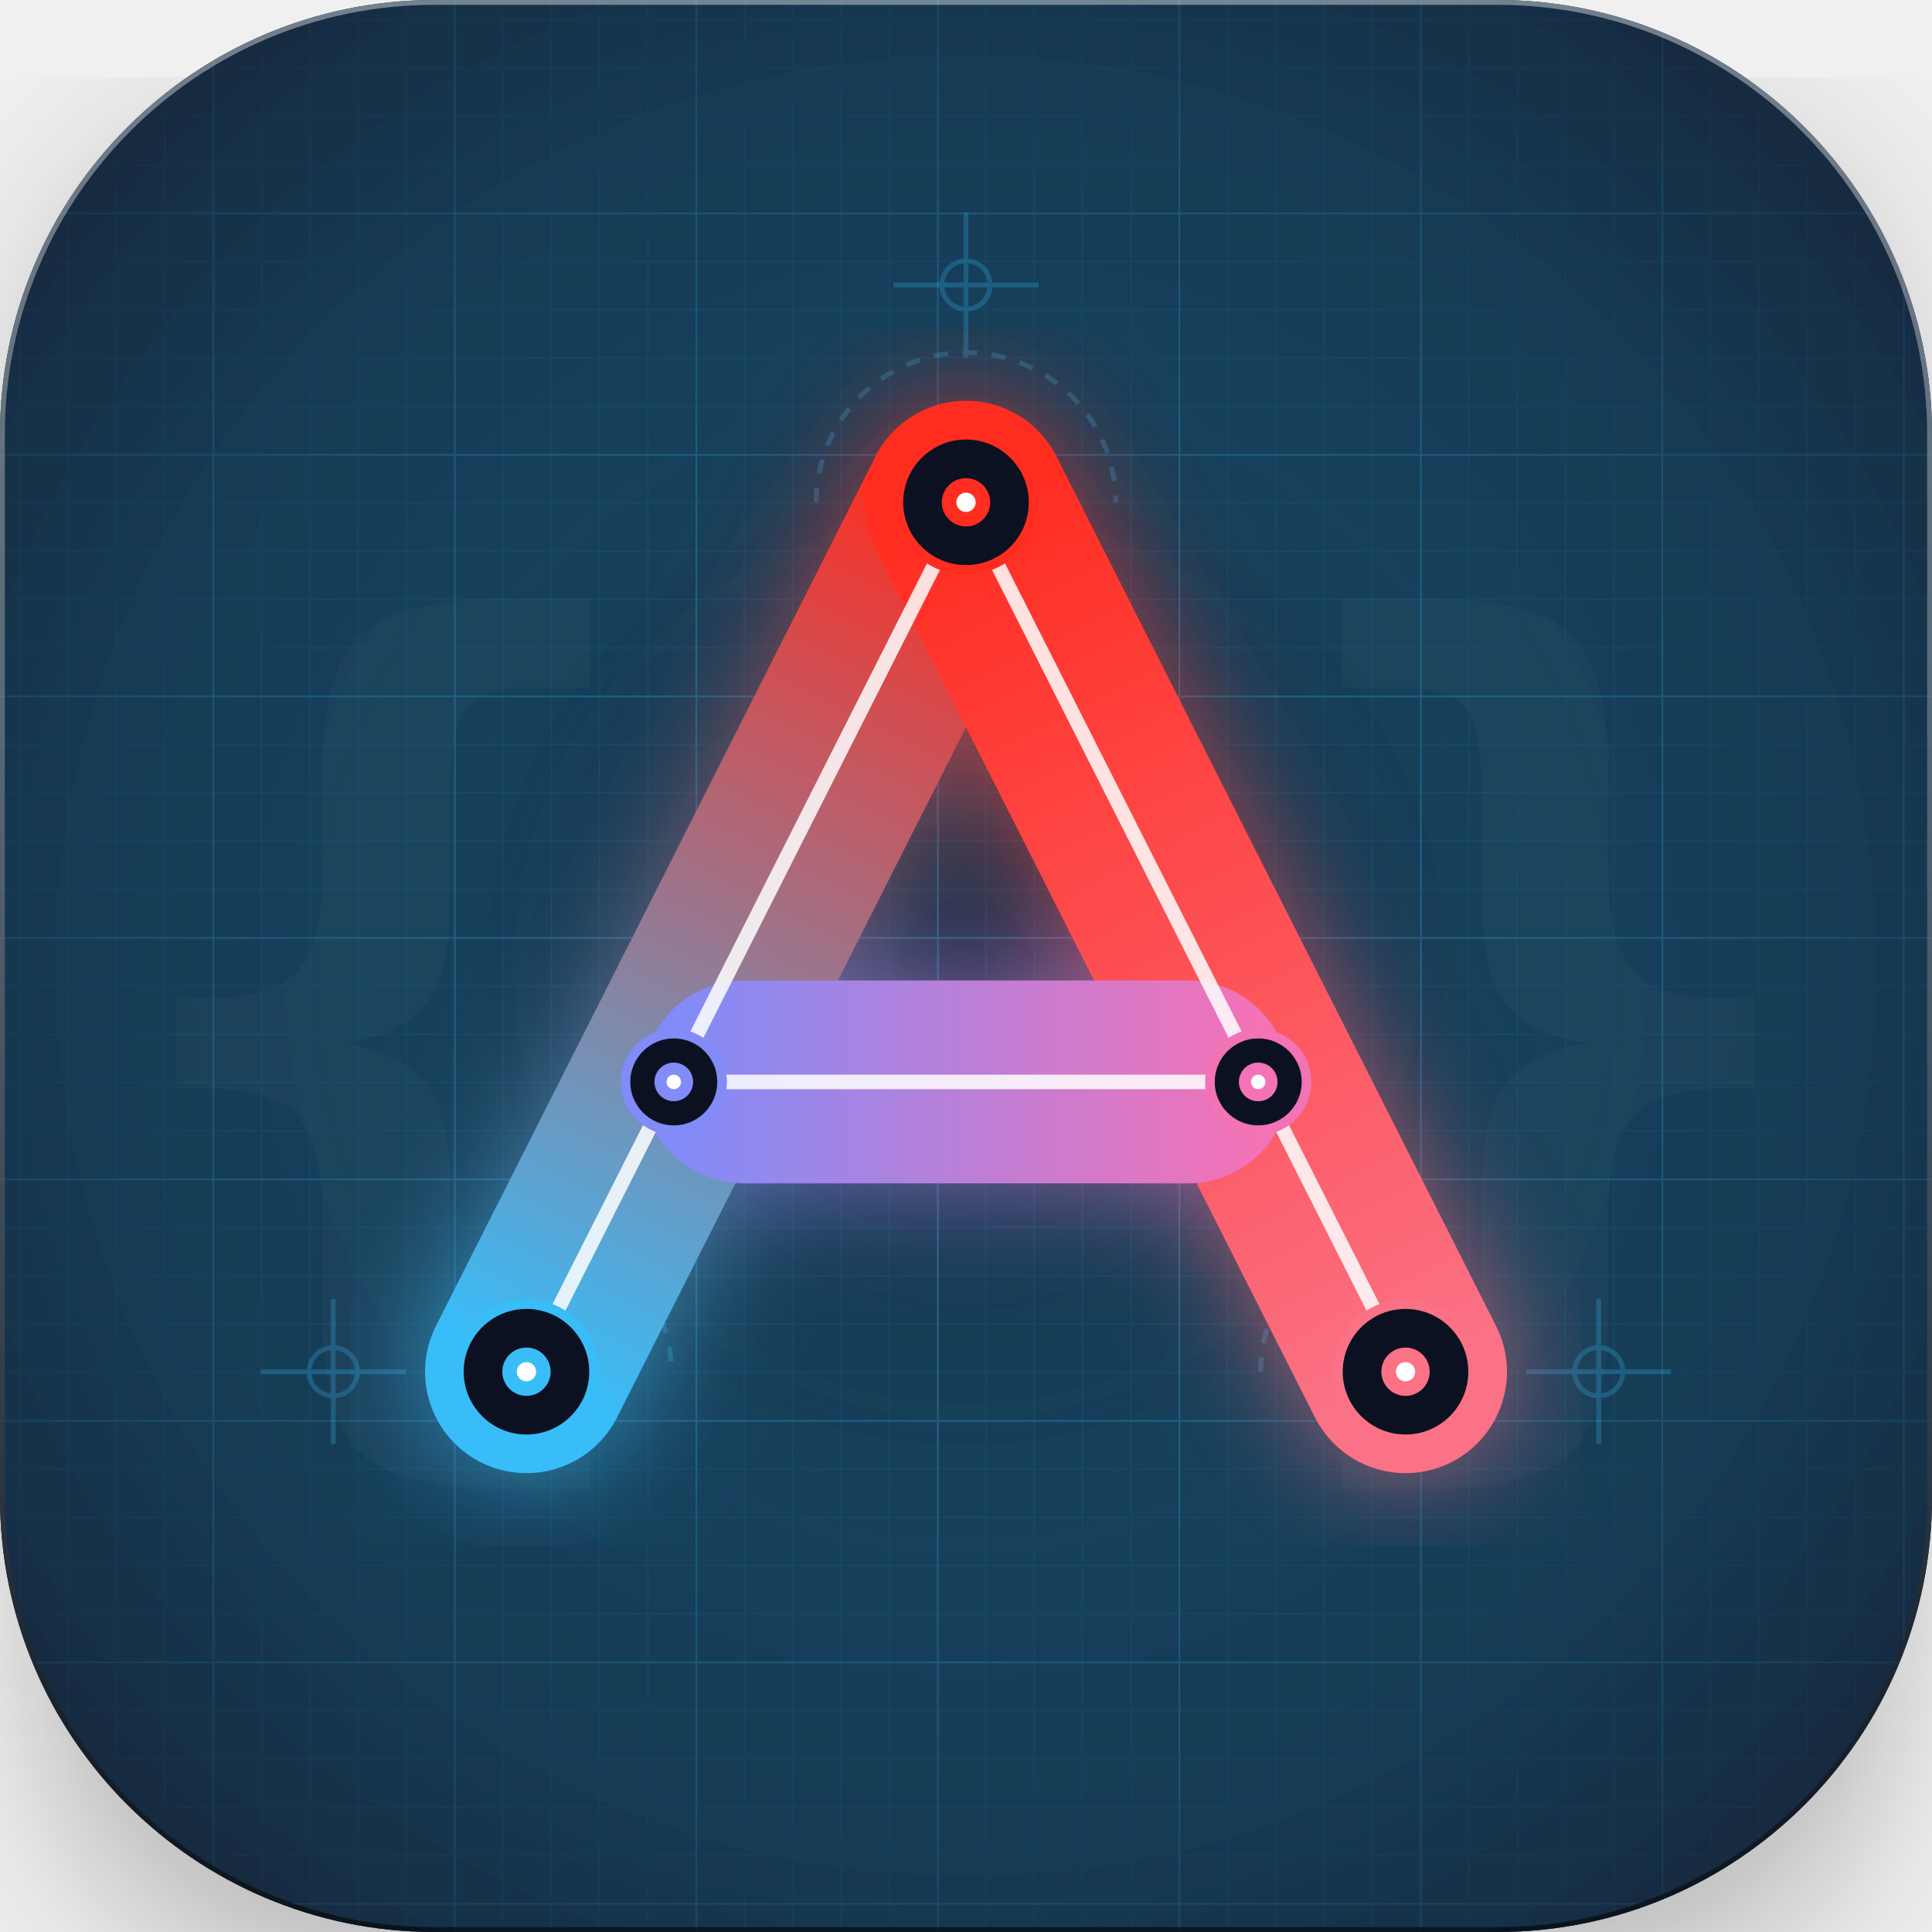
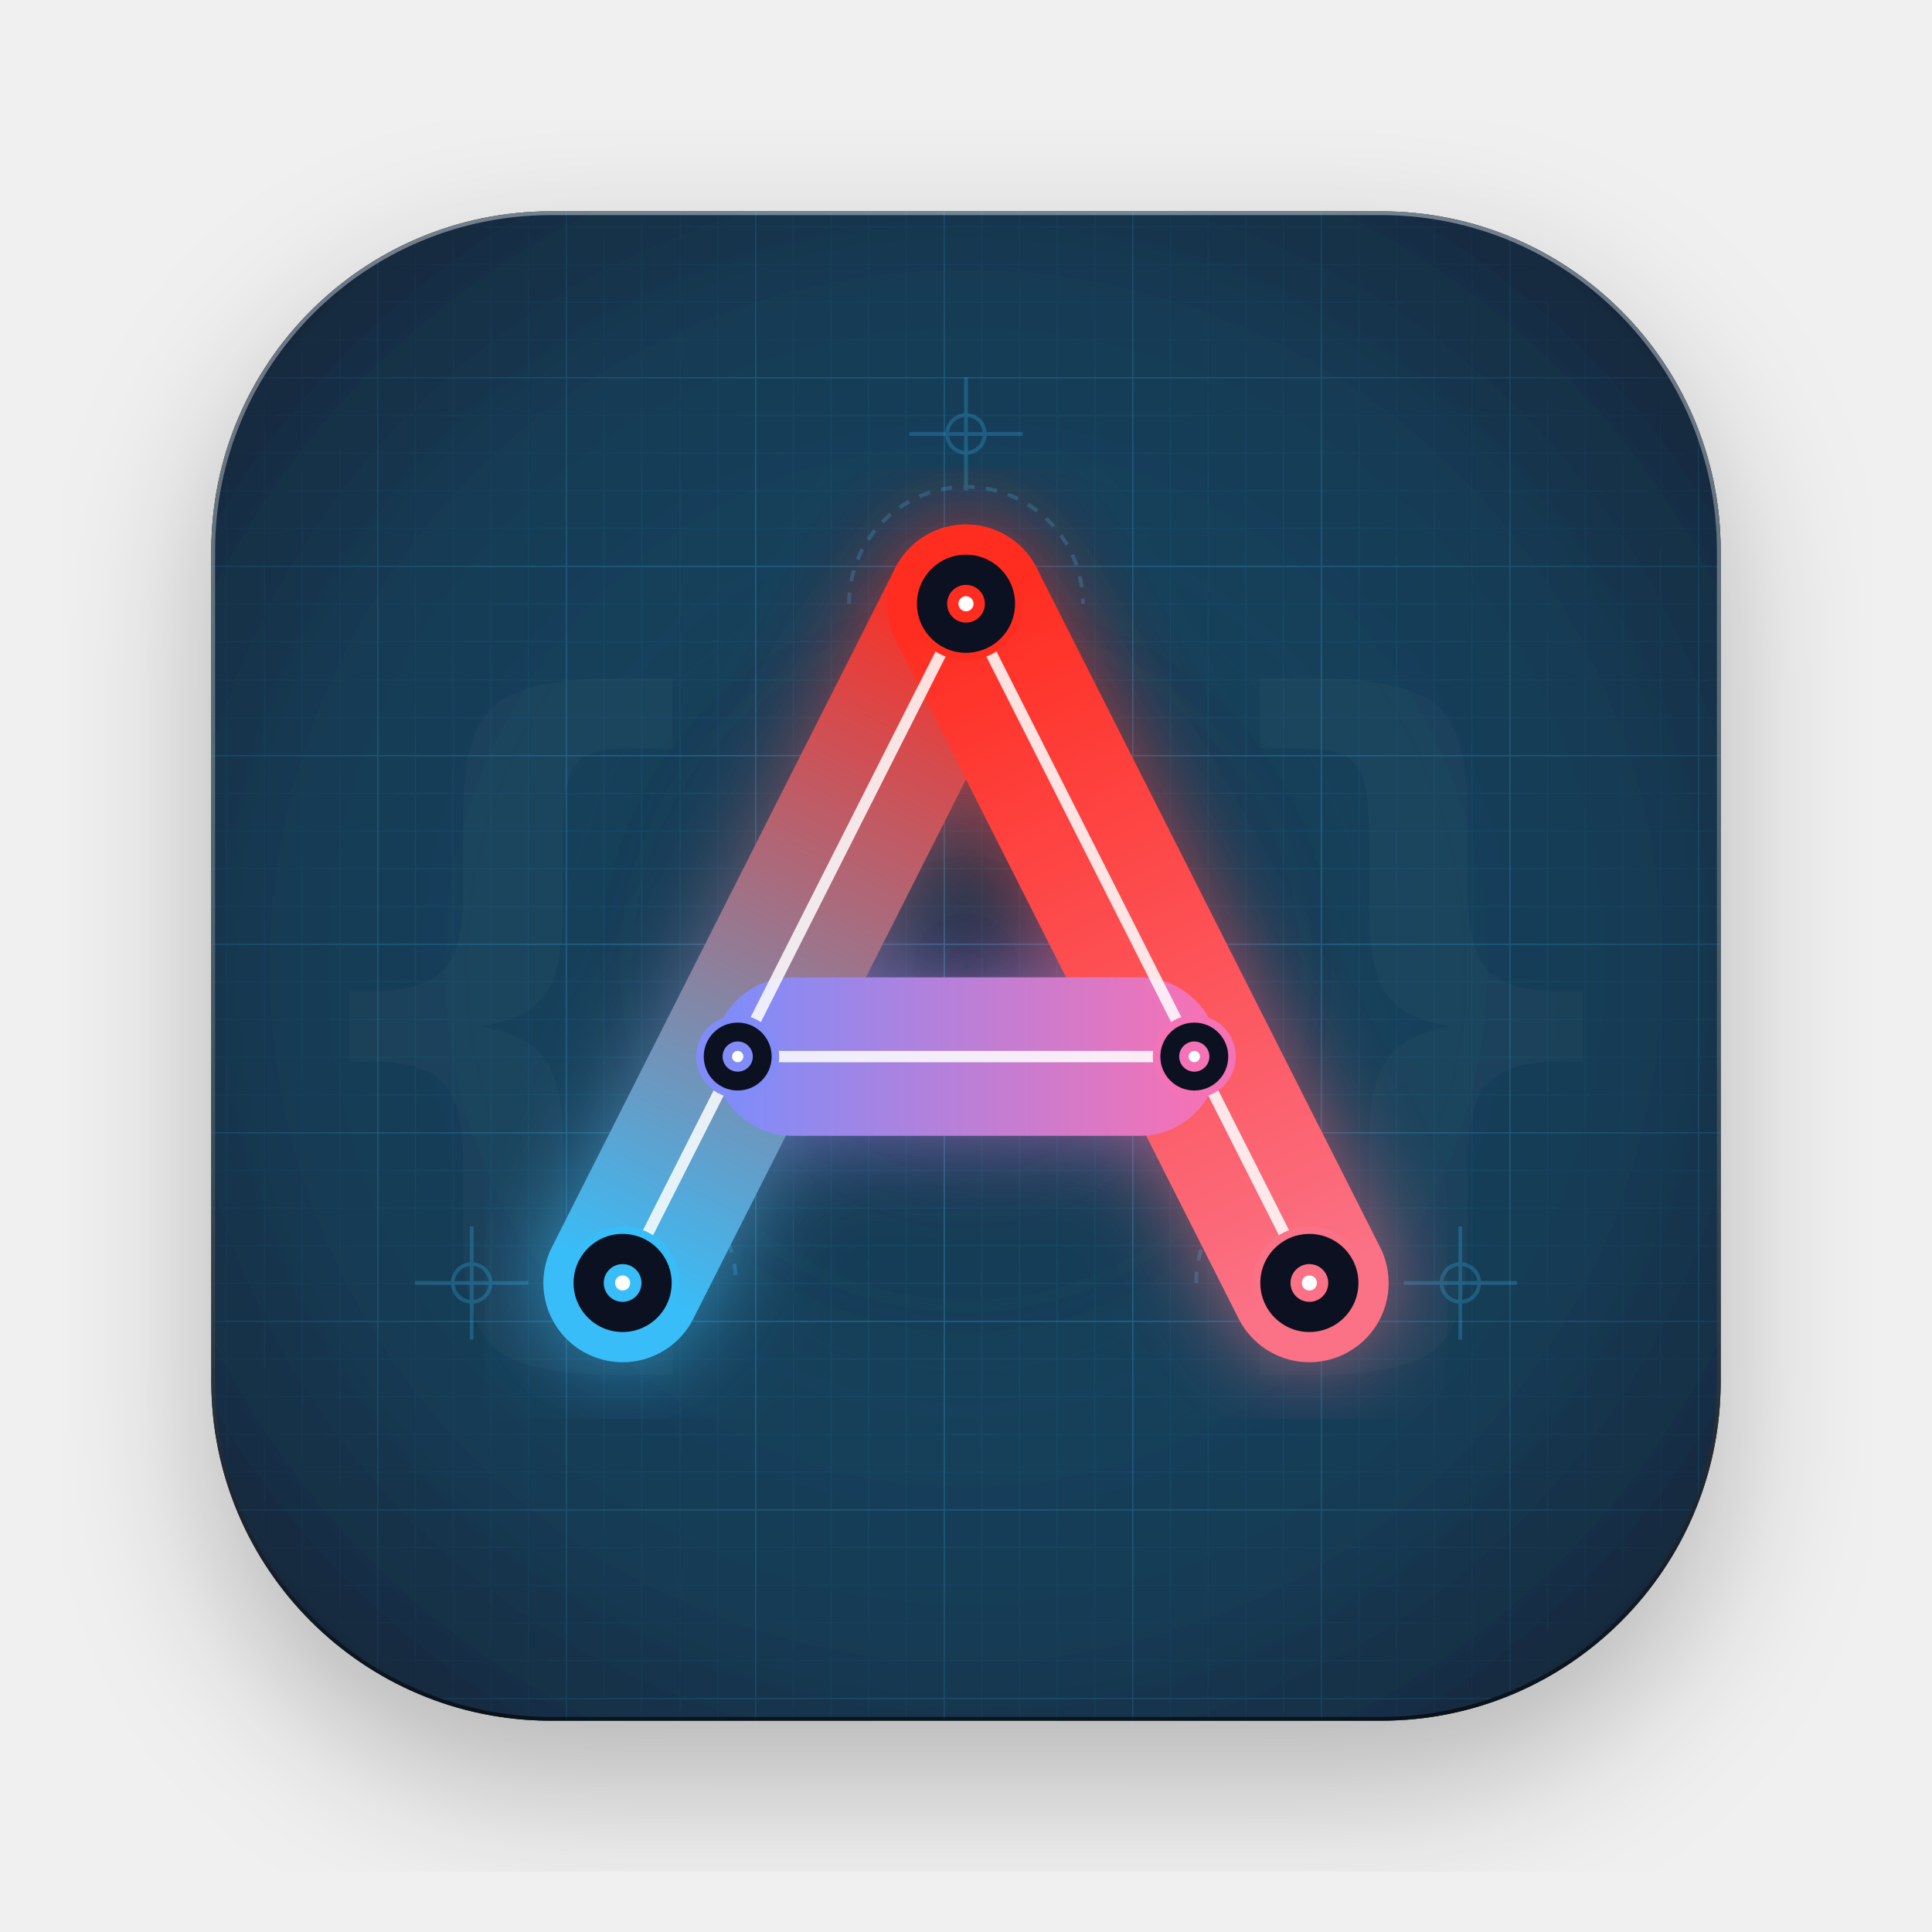
- <svg xmlns="http://www.w3.org/2000/svg" viewBox="112 112 800 800" width="800" height="800">
+ <svg xmlns="http://www.w3.org/2000/svg" viewBox="0 0 1024 1024" width="1024" height="1024">
  <defs>
    <pattern id="grid-small" width="20" height="20" patternUnits="userSpaceOnUse">
      <path d="M 20 0 L 0 0 0 20" fill="none" stroke="#38BDF8" stroke-width="1" opacity="0.1" />
    </pattern>
    <pattern id="grid-large" width="100" height="100" patternUnits="userSpaceOnUse">
      <rect width="100" height="100" fill="url(#grid-small)" />
      <path d="M 100 0 L 0 0 0 100" fill="none" stroke="#38BDF8" stroke-width="1.5" opacity="0.25" />
    </pattern>
    <radialGradient id="vignette" cx="50%" cy="50%" r="75%">
      <stop offset="0%" stop-color="#38BDF8" stop-opacity="0.15" />
      <stop offset="100%" stop-color="#0B1120" stop-opacity="0.9" />
    </radialGradient>
    <linearGradient id="leftGrad" x1="330" y1="680" x2="512" y2="320" gradientUnits="userSpaceOnUse">
      <stop offset="0%" stop-color="#38BDF8" />
      <stop offset="100%" stop-color="#FF2D20" />
    </linearGradient>
    <linearGradient id="rightGrad" x1="694" y1="680" x2="512" y2="320" gradientUnits="userSpaceOnUse">
      <stop offset="0%" stop-color="#FB7185" />
      <stop offset="100%" stop-color="#FF2D20" />
    </linearGradient>
    <linearGradient id="crossGrad" x1="391" y1="560" x2="633" y2="560" gradientUnits="userSpaceOnUse">
      <stop offset="0%" stop-color="#818CF8" />
      <stop offset="100%" stop-color="#F472B6" />
    </linearGradient>
    <linearGradient id="innerBorder" x1="0%" y1="0%" x2="0%" y2="100%">
      <stop offset="0%" stop-color="#FFFFFF" stop-opacity="0.4" />
      <stop offset="100%" stop-color="#000000" stop-opacity="0.6" />
    </linearGradient>
    <filter id="appShadow" x="-10%" y="-10%" width="120%" height="120%">
      <feDropShadow dx="0" dy="16" stdDeviation="20" flood-color="#000000" flood-opacity="0.4" />
      <feDropShadow dx="0" dy="32" stdDeviation="40" flood-color="#000000" flood-opacity="0.25" />
    </filter>
    <filter id="glowBlur" x="-20%" y="-20%" width="140%" height="140%">
      <feGaussianBlur stdDeviation="24" result="blur" />
    </filter>
  </defs>
  <g filter="url(#appShadow)">
    <rect x="112" y="112" width="800" height="800" rx="180" fill="#0B1120" />
    <rect x="112" y="112" width="800" height="800" rx="180" fill="url(#grid-large)" />
    <rect x="112" y="112" width="800" height="800" rx="180" fill="url(#vignette)" />
  </g>
  <text x="512" y="550" font-family="Menlo, Monaco, Consolas, monospace" font-size="400" fill="#FFFFFF" opacity="0.02" text-anchor="middle" font-weight="900" dominant-baseline="middle">{ }</text>
  <g stroke="#38BDF8" stroke-width="2" opacity="0.25" fill="none">
    <path d="M 512 200 L 512 260 M 482 230 L 542 230" />
    <circle cx="512" cy="230" r="10" />
    <path d="M 220 680 L 280 680 M 250 650 L 250 710" />
    <circle cx="250" cy="680" r="10" />
    <path d="M 744 680 L 804 680 M 774 650 L 774 710" />
    <circle cx="774" cy="680" r="10" />
    <path d="M 450 320 A 62 62 0 0 1 574 320" stroke-dasharray="6 6" />
    <path d="M 330 620 A 60 60 0 0 1 390 680" stroke-dasharray="6 6" />
    <path d="M 634 680 A 60 60 0 0 1 694 620" stroke-dasharray="6 6" />
  </g>
  <g filter="url(#glowBlur)" opacity="0.65">
    <path d="M 330 680 L 512 320" stroke="url(#leftGrad)" stroke-width="84" stroke-linecap="round" />
    <path d="M 694 680 L 512 320" stroke="url(#rightGrad)" stroke-width="84" stroke-linecap="round" />
    <line x1="420" y1="560" x2="604" y2="560" stroke="url(#crossGrad)" stroke-width="84" stroke-linecap="round" />
  </g>
  <g>
    <path d="M 330 680 L 512 320" stroke="url(#leftGrad)" stroke-width="84" stroke-linecap="round" />
    <path d="M 694 680 L 512 320" stroke="url(#rightGrad)" stroke-width="84" stroke-linecap="round" />
    <line x1="420" y1="560" x2="604" y2="560" stroke="url(#crossGrad)" stroke-width="84" stroke-linecap="round" />
  </g>
  <g opacity="0.85">
    <path d="M 330 680 L 512 320" stroke="#FFFFFF" stroke-width="6" stroke-linecap="round" />
    <path d="M 694 680 L 512 320" stroke="#FFFFFF" stroke-width="6" stroke-linecap="round" />
    <line x1="391" y1="560" x2="633" y2="560" stroke="#FFFFFF" stroke-width="6" stroke-linecap="round" />
  </g>
  <g>
    <circle cx="512" cy="320" r="28" fill="#0B1120" />
    <circle cx="512" cy="320" r="28" fill="none" stroke="#FF2D20" stroke-width="4" />
    <circle cx="512" cy="320" r="10" fill="#FF2D20" />
    <circle cx="512" cy="320" r="4" fill="#FFFFFF" />
  </g>
  <g>
    <circle cx="330" cy="680" r="28" fill="#0B1120" />
    <circle cx="330" cy="680" r="28" fill="none" stroke="#38BDF8" stroke-width="4" />
    <circle cx="330" cy="680" r="10" fill="#38BDF8" />
    <circle cx="330" cy="680" r="4" fill="#FFFFFF" />
  </g>
  <g>
    <circle cx="694" cy="680" r="28" fill="#0B1120" />
    <circle cx="694" cy="680" r="28" fill="none" stroke="#FB7185" stroke-width="4" />
    <circle cx="694" cy="680" r="10" fill="#FB7185" />
    <circle cx="694" cy="680" r="4" fill="#FFFFFF" />
  </g>
  <g>
    <circle cx="391" cy="560" r="20" fill="#0B1120" />
    <circle cx="391" cy="560" r="20" fill="none" stroke="#818CF8" stroke-width="4" />
    <circle cx="391" cy="560" r="8" fill="#818CF8" />
    <circle cx="391" cy="560" r="3" fill="#FFFFFF" />
  </g>
  <g>
    <circle cx="633" cy="560" r="20" fill="#0B1120" />
    <circle cx="633" cy="560" r="20" fill="none" stroke="#F472B6" stroke-width="4" />
    <circle cx="633" cy="560" r="8" fill="#F472B6" />
    <circle cx="633" cy="560" r="3" fill="#FFFFFF" />
  </g>
  <rect x="113" y="113" width="798" height="798" rx="179" fill="none" stroke="url(#innerBorder)" stroke-width="2" />
</svg>
